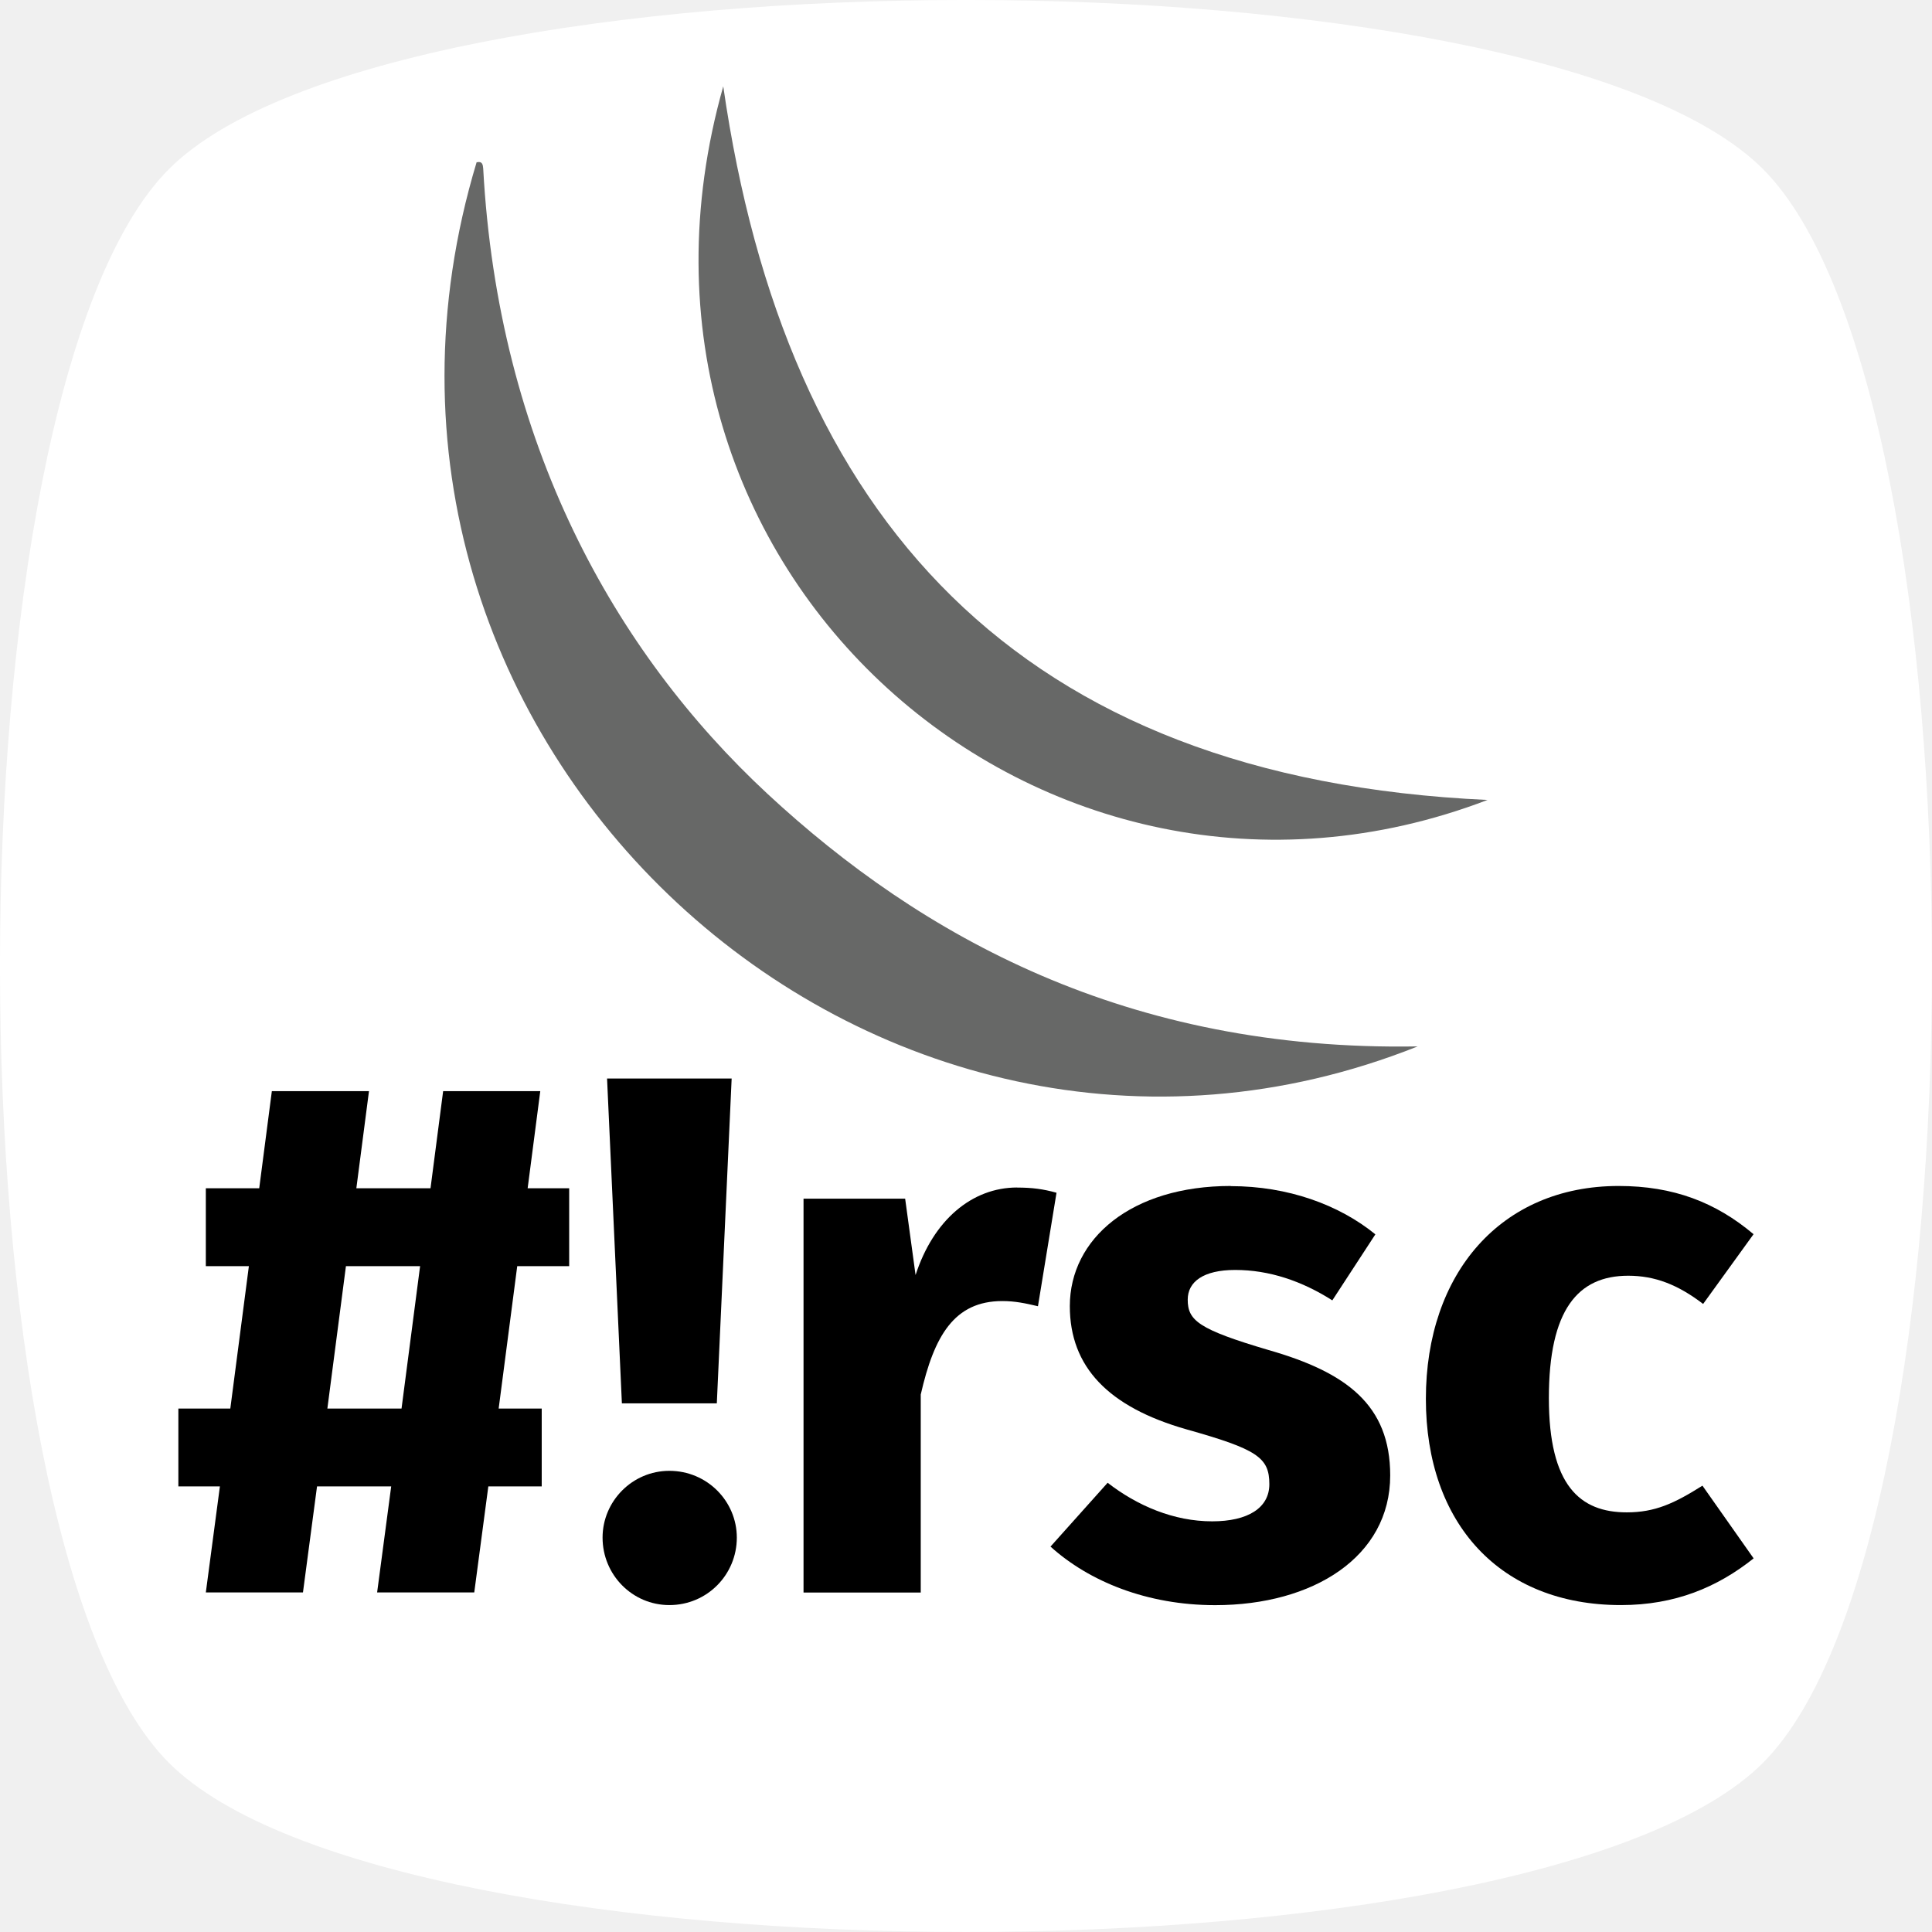
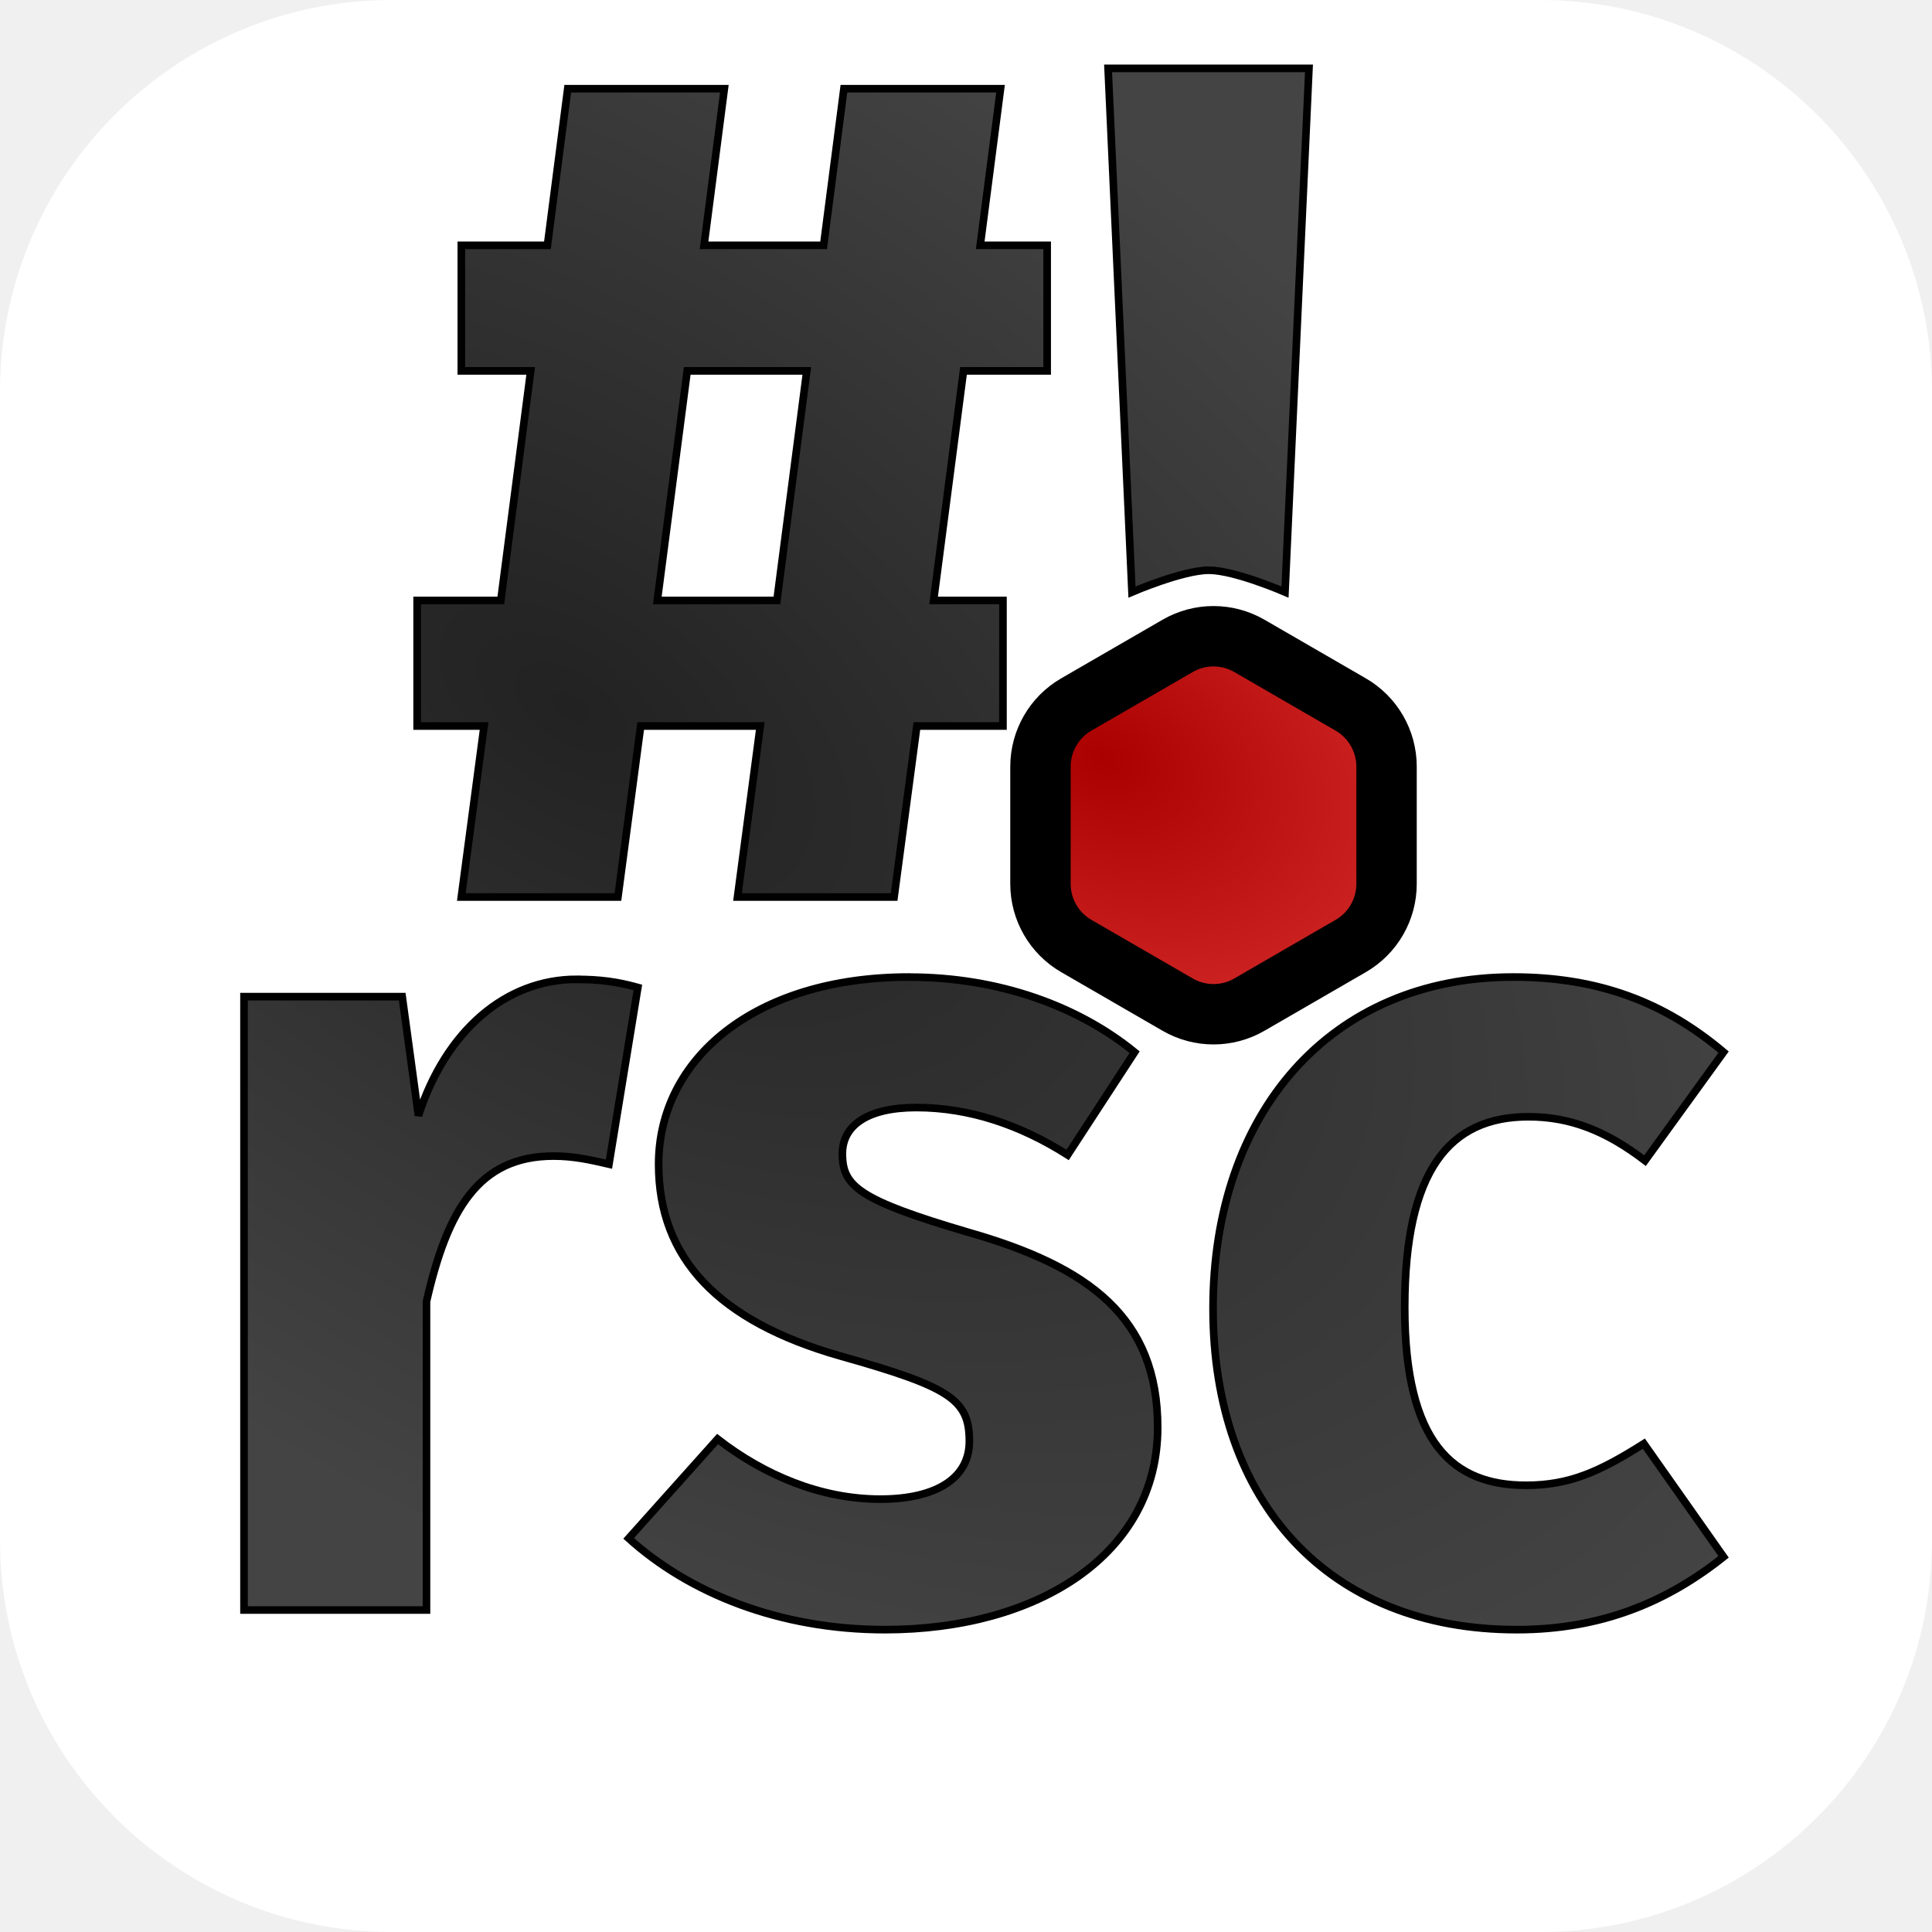
- <svg xmlns="http://www.w3.org/2000/svg" width="96" height="96" version="1.1" viewBox="0 0 25.4 25.4">
-   <path d="m23.177 23.177c-2.963 2.963-17.991 2.963-20.955 0-2.963-2.963-2.963-17.991 0-20.955 2.963-2.963 17.991-2.963 20.955 0 2.963 2.963 2.963 17.991 0 20.955z" fill="#fff" />
-   <g stroke-width=".265px" aria-label="#!rsc">
-     <path d="m7.483 16.646v-1.024h-0.546l0.166-1.277h-1.277l-0.166 1.277h-0.975l0.166-1.277h-1.277l-0.166 1.277h-0.702v1.024h0.566l-0.244 1.872h-0.683v1.024h0.546l-0.185 1.394h1.277l0.185-1.394h0.975l-0.185 1.394h1.277l0.185-1.394h0.702v-1.024h-0.566l0.244-1.872zm-2.204 1.872h-0.975l0.244-1.872h0.975z" />
-     <path d="m9.619 14.179h-1.638l0.195 4.271h1.248zm-0.819 5.158c-0.488 0-0.878 0.4-0.878 0.878 0 0.488 0.39 0.887 0.878 0.887 0.497 0 0.887-0.4 0.887-0.887 0-0.478-0.39-0.878-0.887-0.878z" />
-     <path d="m13.373 15.612c-0.595 0-1.102 0.429-1.336 1.151l-0.137-1.004h-1.336v5.178h1.541v-2.603c0.176-0.77 0.439-1.229 1.073-1.229 0.166 0 0.302 0.029 0.468 0.068l0.244-1.492c-0.176-0.049-0.322-0.068-0.517-0.068z" />
-     <path d="m16.181 15.592c-1.307 0-2.116 0.692-2.116 1.58 0 0.8 0.507 1.326 1.531 1.619 0.936 0.263 1.092 0.371 1.092 0.722 0 0.312-0.283 0.488-0.751 0.488-0.507 0-0.985-0.205-1.375-0.507l-0.751 0.839c0.507 0.458 1.268 0.77 2.165 0.77 1.287 0 2.301-0.634 2.301-1.706 0-0.926-0.575-1.355-1.599-1.648-0.926-0.273-1.063-0.39-1.063-0.663 0-0.234 0.205-0.39 0.624-0.39 0.449 0 0.878 0.146 1.277 0.4l0.566-0.868c-0.478-0.39-1.151-0.634-1.901-0.634z" />
-     <path d="m21.281 15.592c-1.55 0-2.535 1.151-2.535 2.799 0 1.638 0.975 2.711 2.564 2.711 0.712 0 1.268-0.234 1.745-0.614l-0.673-0.956c-0.371 0.234-0.624 0.351-0.995 0.351-0.614 0-1.024-0.351-1.024-1.502 0-1.16 0.38-1.609 1.043-1.609 0.351 0 0.653 0.117 0.985 0.371l0.663-0.917c-0.497-0.419-1.053-0.634-1.775-0.634z" />
-   </g>
-   <g transform="matrix(2 0 0 2 -.41134 3.175)" fill="#676867" fill-rule="evenodd" stroke-width=".132">
-     <path d="m4.96-1.02c0.408 2.831 1.927 4.55 5.024 4.691-2.918 1.116-5.925-1.508-5.024-4.691" />
-     <path d="m3.341-0.521c0.035-0.008 0.039 0.016 0.041 0.041 0.098 1.805 0.86 3.174 1.869 4.111 1.009 0.936 2.364 1.694 4.274 1.66-3.577 1.425-7.337-1.998-6.186-5.813" />
+ <svg xmlns="http://www.w3.org/2000/svg" id="svg5" width="96" height="96" version="1.1" viewBox="0 0 25.4 25.4">
+   <defs id="defs2">
+     <radialGradient id="radGradDark" cx="7.501" cy="9.402" r="9.785" gradientTransform="matrix(1.6107 1.0797 -.58681 .87543 .93614 -7.022)" gradientUnits="userSpaceOnUse">
+       <stop id="stop1045" stop-color="#222" offset="0" />
+       <stop id="stop1047" stop-color="#444" offset="1" />
+     </radialGradient>
+     <radialGradient id="radGradRed" cx="14.501" cy="10.029" r="2.671" gradientTransform="matrix(1.3827 .62837 -.44627 .98203 -1.0744 -8.9965)" gradientUnits="userSpaceOnUse">
+       <stop id="stop975" stop-color="#a00" offset="0" />
+       <stop id="stop977" stop-color="#c22" offset="1" />
+     </radialGradient>
+   </defs>
+   <g id="layer1">
+     <rect id="background" x="4.5766e-15" width="25.4" height="25.4" ry="5.153" fill="#fff" stroke-linecap="round" stroke-linejoin="round" stroke-width="13.229" />
+     <path id="hexagon" d="m17.758 12.437-1.333 0.771a0.942 0.943 0 0 1-0.942 0l-1.333-0.771a0.942 0.943 0 0 1-0.471-0.817v-1.541a0.942 0.943 0 0 1 0.471-0.817l1.333-0.771a0.942 0.943 0 0 1 0.942 0l1.333 0.771a0.942 0.943 0 0 1 0.471 0.817v1.541a0.942 0.943 0 0 1-0.471 0.817z" fill="url(#radGradRed)" stroke="#000" stroke-linecap="round" stroke-linejoin="round" stroke-width=".794" />
+     <g id="text" fill="url(#radGradDark)" stroke="#000" stroke-width=".1">
+       <g id="shebang" aria-label="#!">
+         <path id="path904" d="m13.767 4.876v-1.651h-0.88l0.267-2.059h-2.059l-0.267 2.059h-1.572l0.267-2.059h-2.059l-0.267 2.059h-1.132v1.651h0.912l-0.393 3.018h-1.1v1.651h0.88l-0.299 2.248h2.059l0.299-2.248h1.572l-0.299 2.248h2.059l0.299-2.248h1.132v-1.651h-0.912l0.393-3.018zm-3.553 3.018h-1.572l0.393-3.018h1.572z" />
+         <path id="path906" d="m17.209 0.899h-2.641l0.314 6.885s0.669-0.288 1.012-0.287c0.339 3.865e-4 1 0.287 1 0.287z" />
+       </g>
+       <g id="rsc" aria-label="rsc">
+         <path id="path910" d="m7.581 12.875c-0.926 0-1.716 0.668-2.08 1.792l-0.213-1.564h-2.08v8.064h2.399v-4.055c0.273-1.2 0.683-1.913 1.67-1.913 0.258 0 0.471 0.046 0.729 0.106l0.38-2.323c-0.273-0.076-0.501-0.106-0.805-0.106z" />
+         <path id="path912" d="m11.954 12.845c-2.035 0-3.295 1.078-3.295 2.46 0 1.245 0.79 2.065 2.384 2.521 1.458 0.41 1.701 0.577 1.701 1.124 0 0.486-0.44 0.759-1.169 0.759-0.79 0-1.534-0.319-2.141-0.79l-1.169 1.306c0.79 0.714 1.974 1.2 3.371 1.2 2.005 0 3.584-0.987 3.584-2.658 0-1.443-0.896-2.111-2.49-2.566-1.443-0.425-1.655-0.607-1.655-1.033 0-0.364 0.319-0.607 0.972-0.607 0.699 0 1.367 0.228 1.989 0.623l0.881-1.351c-0.744-0.607-1.792-0.987-2.961-0.987z" />
+         <path id="path914" d="m19.896 12.845c-2.414 0-3.948 1.792-3.948 4.358 0 2.551 1.519 4.222 3.994 4.222 1.109 0 1.974-0.364 2.718-0.957l-1.048-1.488c-0.577 0.364-0.972 0.547-1.549 0.547-0.957 0-1.595-0.547-1.595-2.339 0-1.807 0.592-2.506 1.625-2.506 0.547 0 1.017 0.182 1.534 0.577l1.033-1.427c-0.774-0.653-1.64-0.987-2.764-0.987z" />
+       </g>
+     </g>
  </g>
</svg>
